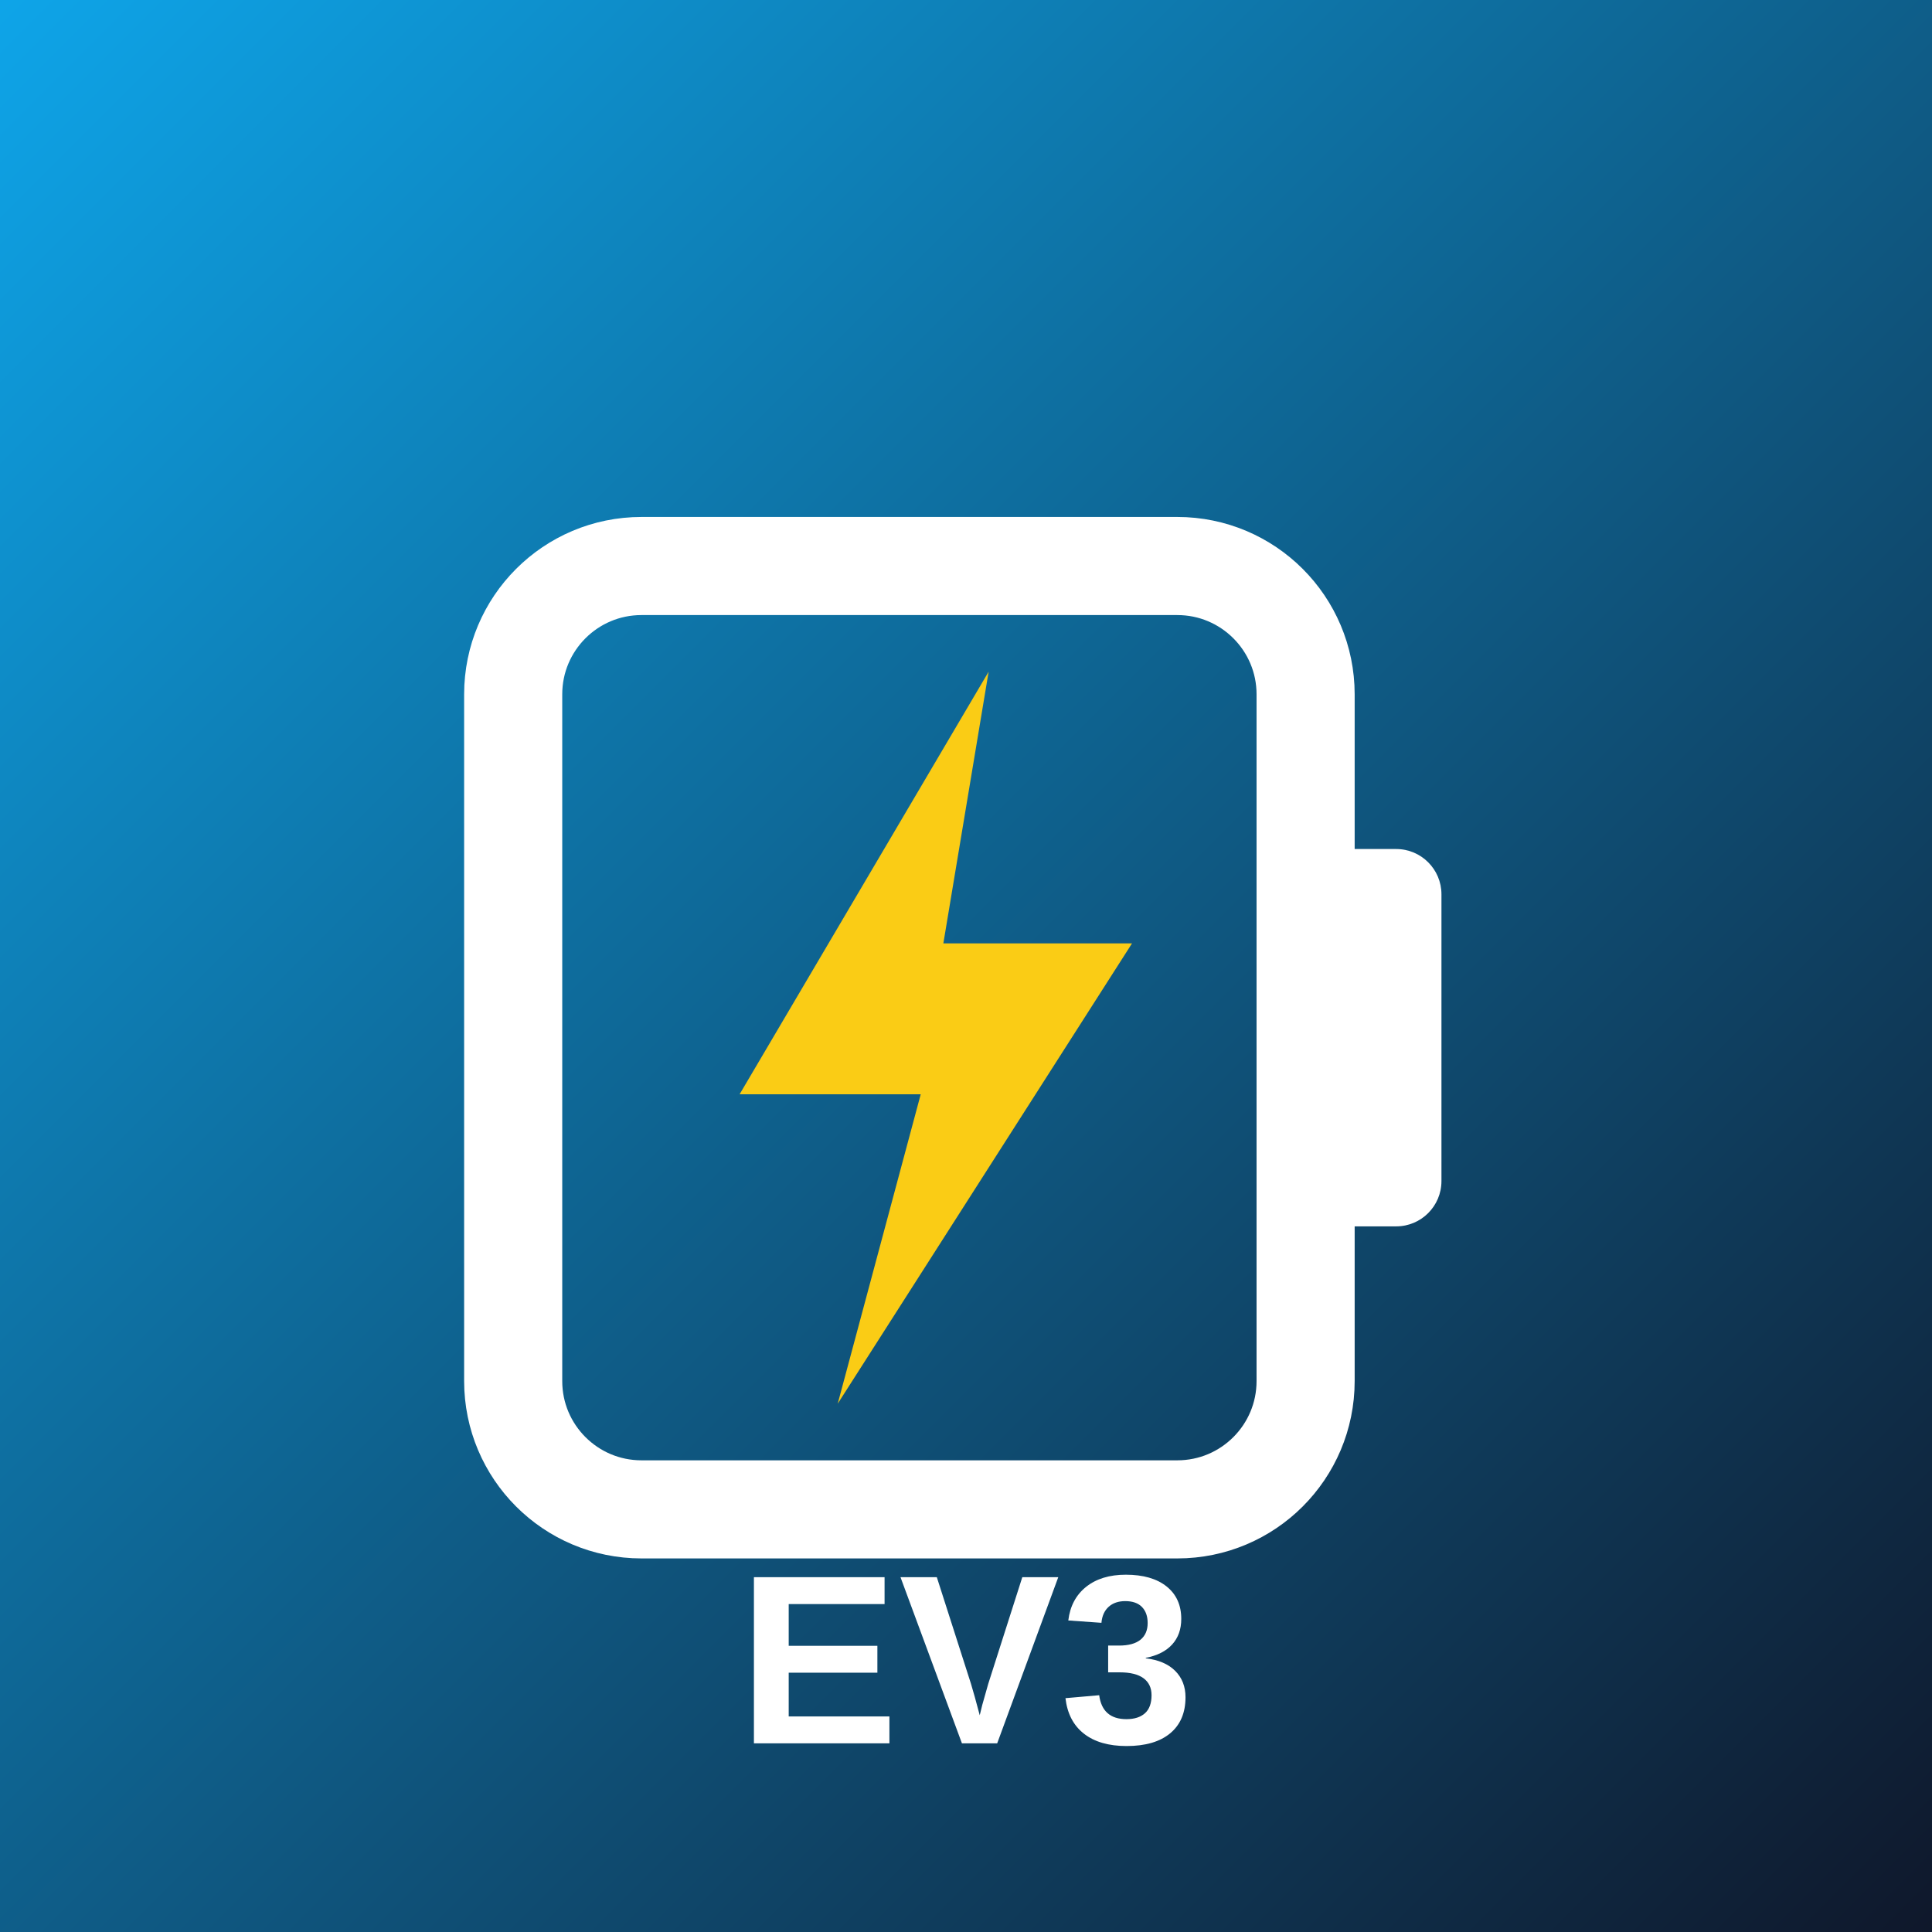
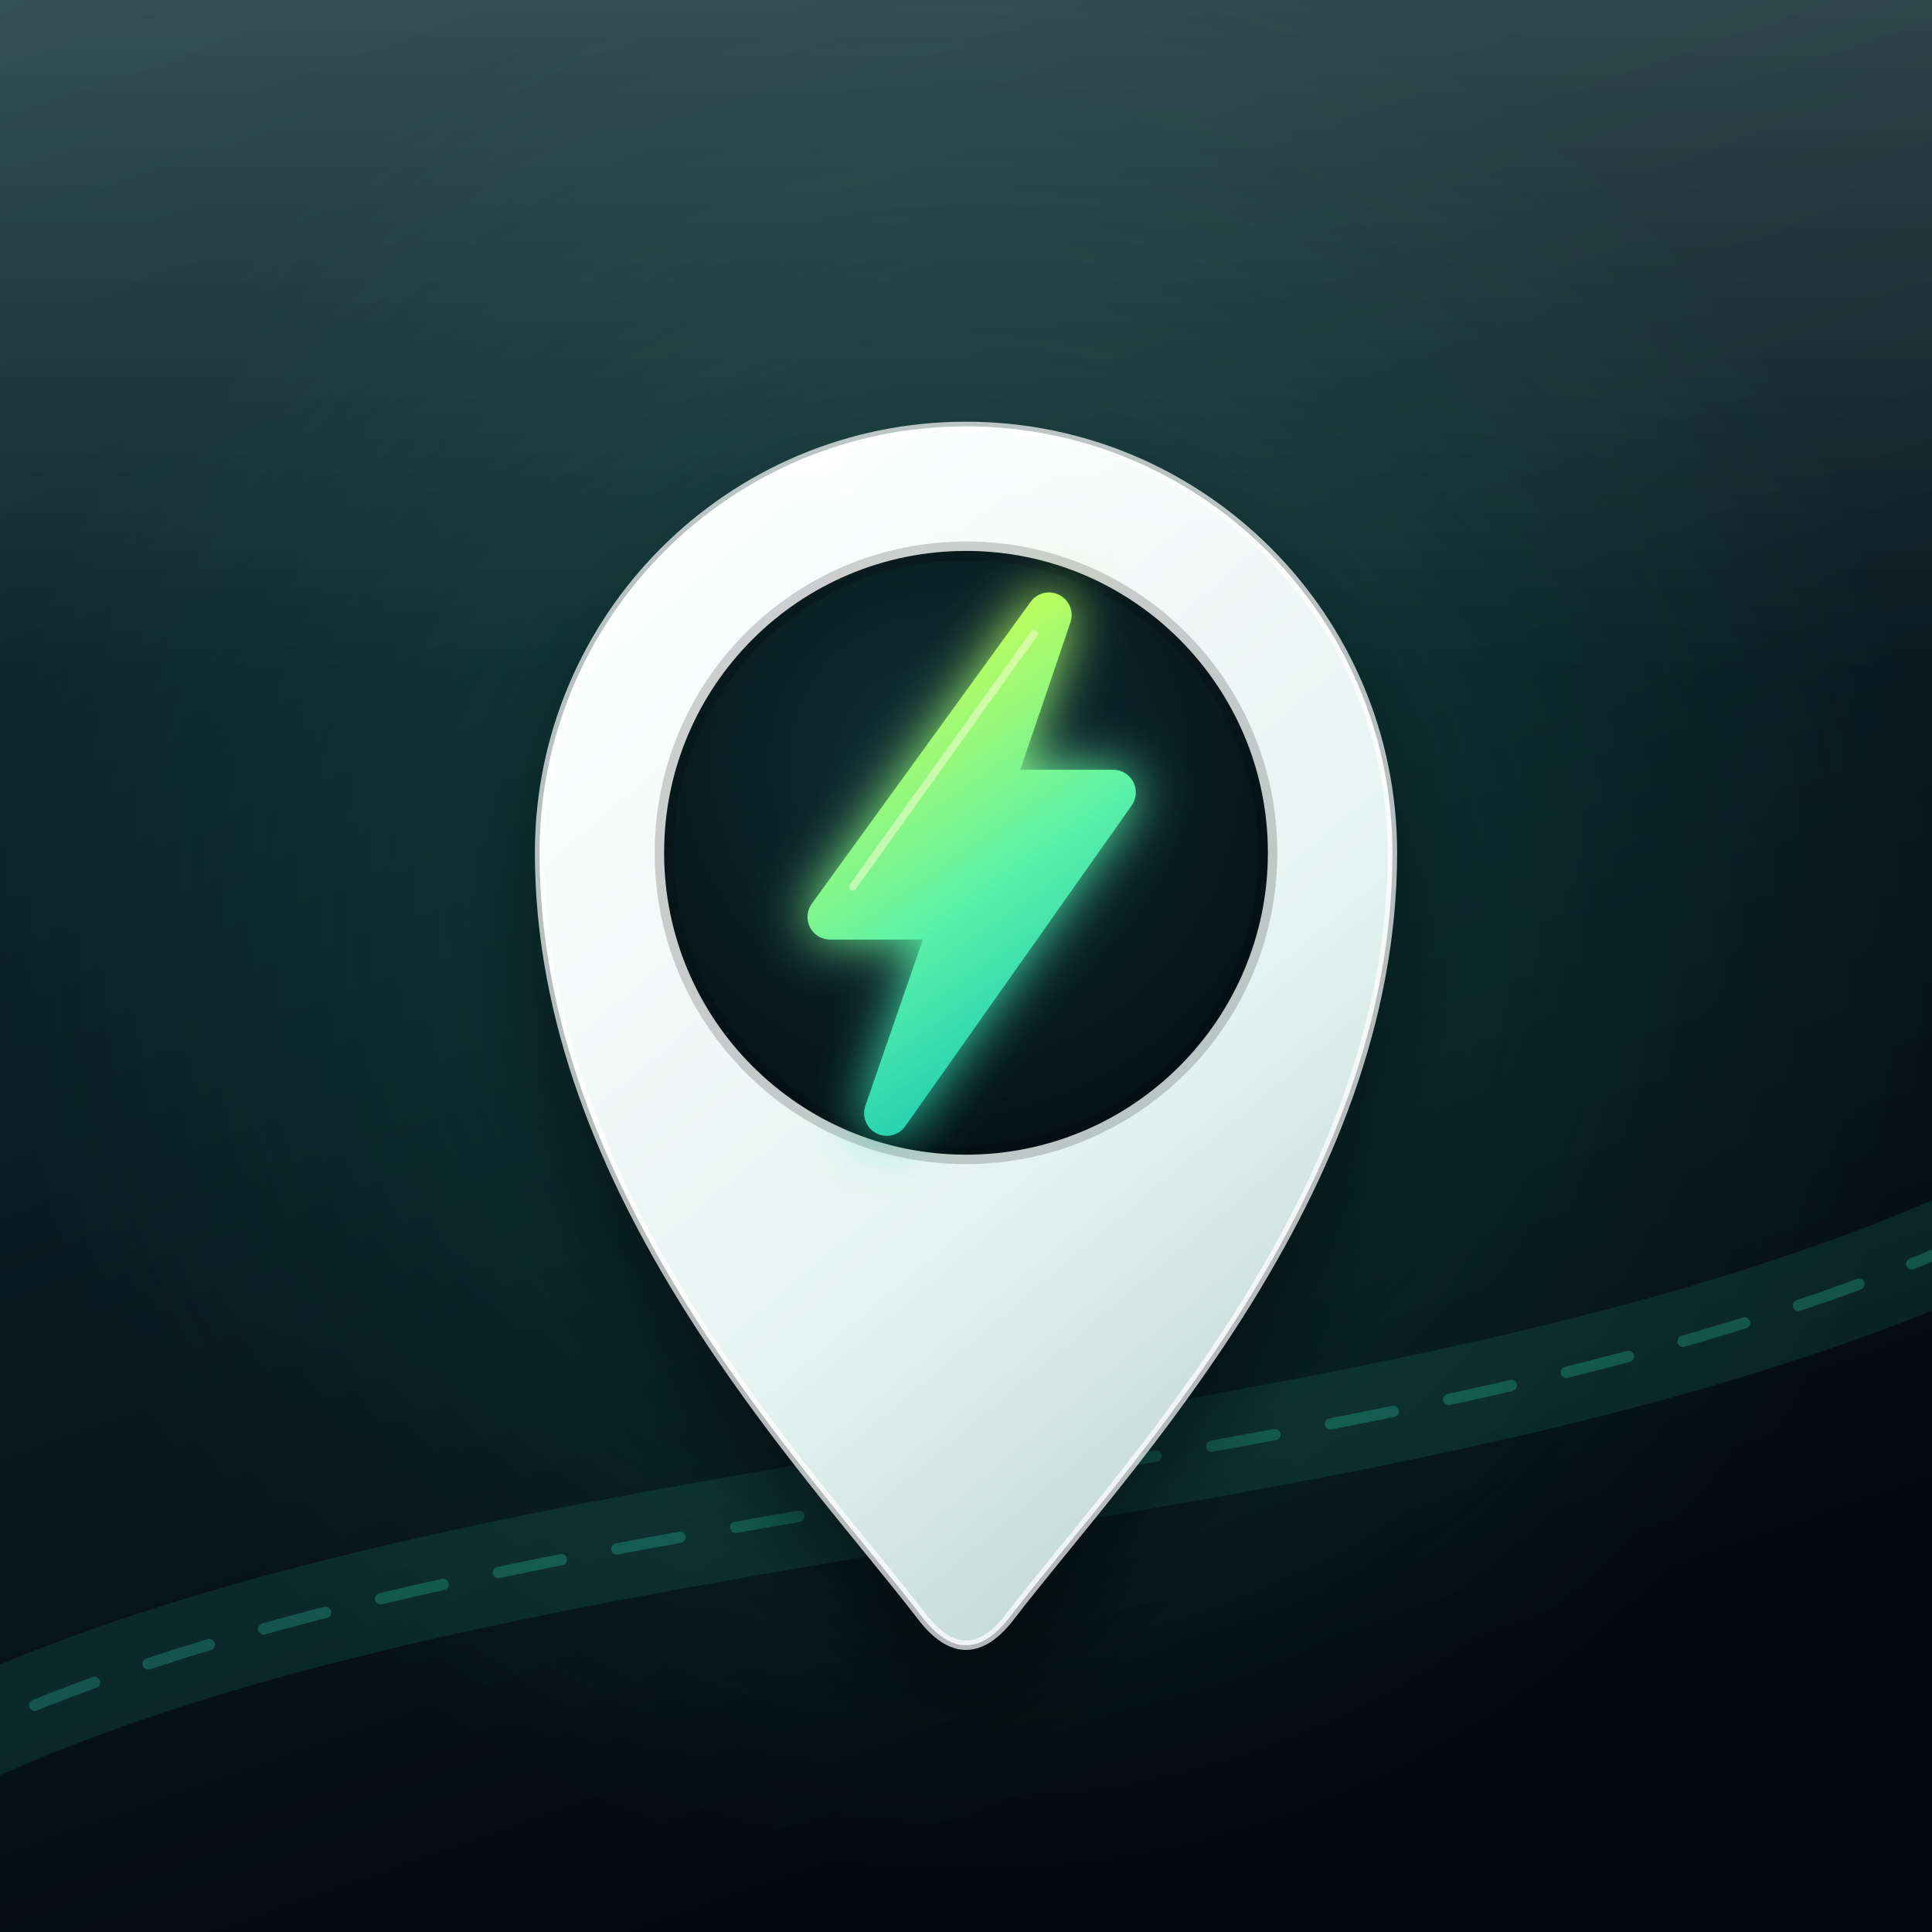
- <svg xmlns="http://www.w3.org/2000/svg" viewBox="0 0 512 512">
+ <svg xmlns="http://www.w3.org/2000/svg" viewBox="0 0 1024 1024" width="1024" height="1024">
  <defs>
-     <linearGradient id="g" x1="0" y1="0" x2="1" y2="1">
-       <stop offset="0" stop-color="#0ea5e9" />
-       <stop offset="1" stop-color="#0f172a" />
+     <linearGradient id="bg" x1="0" y1="0" x2="0.35" y2="1">
+       <stop offset="0" stop-color="#12343a" />
+       <stop offset="0.55" stop-color="#0a1d24" />
+       <stop offset="1" stop-color="#04090d" />
    </linearGradient>
+     <radialGradient id="glow" cx="0.5" cy="0.47" r="0.5">
+       <stop offset="0" stop-color="#39f5c9" stop-opacity="0.55" />
+       <stop offset="0.45" stop-color="#1fb894" stop-opacity="0.12" />
+       <stop offset="1" stop-color="#1fb894" stop-opacity="0" />
+     </radialGradient>
+     <linearGradient id="sheen" x1="0" y1="0" x2="0" y2="1">
+       <stop offset="0" stop-color="#ffffff" stop-opacity="0.14" />
+       <stop offset="0.35" stop-color="#ffffff" stop-opacity="0" />
+     </linearGradient>
+     <linearGradient id="pin" x1="0.2" y1="0" x2="0.8" y2="1">
+       <stop offset="0" stop-color="#ffffff" />
+       <stop offset="0.6" stop-color="#e6f4f1" />
+       <stop offset="1" stop-color="#b9d3cf" />
+     </linearGradient>
+     <linearGradient id="pinHi" x1="0" y1="0" x2="0" y2="1">
+       <stop offset="0" stop-color="#ffffff" stop-opacity="0.95" />
+       <stop offset="0.5" stop-color="#ffffff" stop-opacity="0" />
+     </linearGradient>
+     <linearGradient id="bolt" x1="0.3" y1="0" x2="0.7" y2="1">
+       <stop offset="0" stop-color="#d4ff4a" />
+       <stop offset="0.55" stop-color="#5cf2a8" />
+       <stop offset="1" stop-color="#14c7b4" />
+     </linearGradient>
+     <filter id="shadow" x="-30%" y="-30%" width="160%" height="170%">
+       <feGaussianBlur in="SourceAlpha" stdDeviation="26" />
+       <feOffset dy="30" result="b" />
+       <feFlood flood-color="#000" flood-opacity="0.55" />
+       <feComposite in2="b" operator="in" />
+       <feMerge>
+         <feMergeNode />
+         <feMergeNode in="SourceGraphic" />
+       </feMerge>
+     </filter>
+     <filter id="boltGlow" x="-50%" y="-50%" width="200%" height="200%">
+       <feGaussianBlur in="SourceGraphic" stdDeviation="14" result="g" />
+       <feMerge>
+         <feMergeNode in="g" />
+         <feMergeNode in="SourceGraphic" />
+       </feMerge>
+     </filter>
+     <radialGradient id="well" cx="0.45" cy="0.35" r="0.75">
+       <stop offset="0" stop-color="#0f3036" />
+       <stop offset="1" stop-color="#040d11" />
+     </radialGradient>
+     <clipPath id="pinClip">
+       <path id="pinShape" d="M488 856 C428 778 286 632 286 452 A226 226 0 1 1 738 452 C738 632 596 778 536 856 Q512 888 488 856 Z" />
+     </clipPath>
  </defs>
-   <rect width="512" height="512" fill="url(#g)" />
-   <rect x="136" y="150" width="210" height="250" rx="34" fill="none" stroke="#fff" stroke-width="26" />
-   <rect x="346" y="225" width="36" height="100" rx="12" fill="#fff" />
-   <path d="M262 178 L196 290 H244 L222 372 L300 250 H250 Z" fill="#facc15" />
-   <text x="256" y="462" font-family="Arial,Helvetica,sans-serif" font-size="64" font-weight="700" fill="#fff" text-anchor="middle">EV3</text>
+   <rect width="1024" height="1024" fill="url(#bg)" />
+   <rect width="1024" height="1024" fill="url(#glow)" />
+   <path d="M-40 930 C 260 780, 760 800, 1080 640" fill="none" stroke="#39f5c9" stroke-opacity="0.10" stroke-width="54" stroke-linecap="round" />
+   <path d="M-40 930 C 260 780, 760 800, 1080 640" fill="none" stroke="#39f5c9" stroke-opacity="0.22" stroke-width="6" stroke-dasharray="34 30" stroke-linecap="round" />
+   <rect width="1024" height="1024" fill="url(#sheen)" />
+   <g filter="url(#shadow)">
+     <path d="M488 856 C428 778 286 632 286 452 A226 226 0 1 1 738 452 C738 632 596 778 536 856 Q512 888 488 856 Z" fill="url(#pin)" />
+   </g>
+   <g clip-path="url(#pinClip)">
+     <ellipse cx="470" cy="300" rx="250" ry="150" fill="url(#pinHi)" opacity="0.55" />
+   </g>
+   <path d="M488 856 C428 778 286 632 286 452 A226 226 0 1 1 738 452 C738 632 596 778 536 856 Q512 888 488 856 Z" fill="none" stroke="#ffffff" stroke-opacity="0.7" stroke-width="5" />
+   <circle cx="512" cy="452" r="160" fill="url(#well)" />
+   <circle cx="512" cy="452" r="160" fill="none" stroke="#000" stroke-opacity="0.18" stroke-width="10" />
+   <path filter="url(#boltGlow)" fill="url(#bolt)" stroke="url(#bolt)" stroke-width="24" stroke-linejoin="round" d="M556 326 L440 486 L506 486 L470 590 L590 420 L524 420 Z" />
+   <path fill="none" stroke="#f4ffd0" stroke-opacity="0.55" stroke-width="4" stroke-linecap="round" d="M548 336 L452 470" />
</svg>
